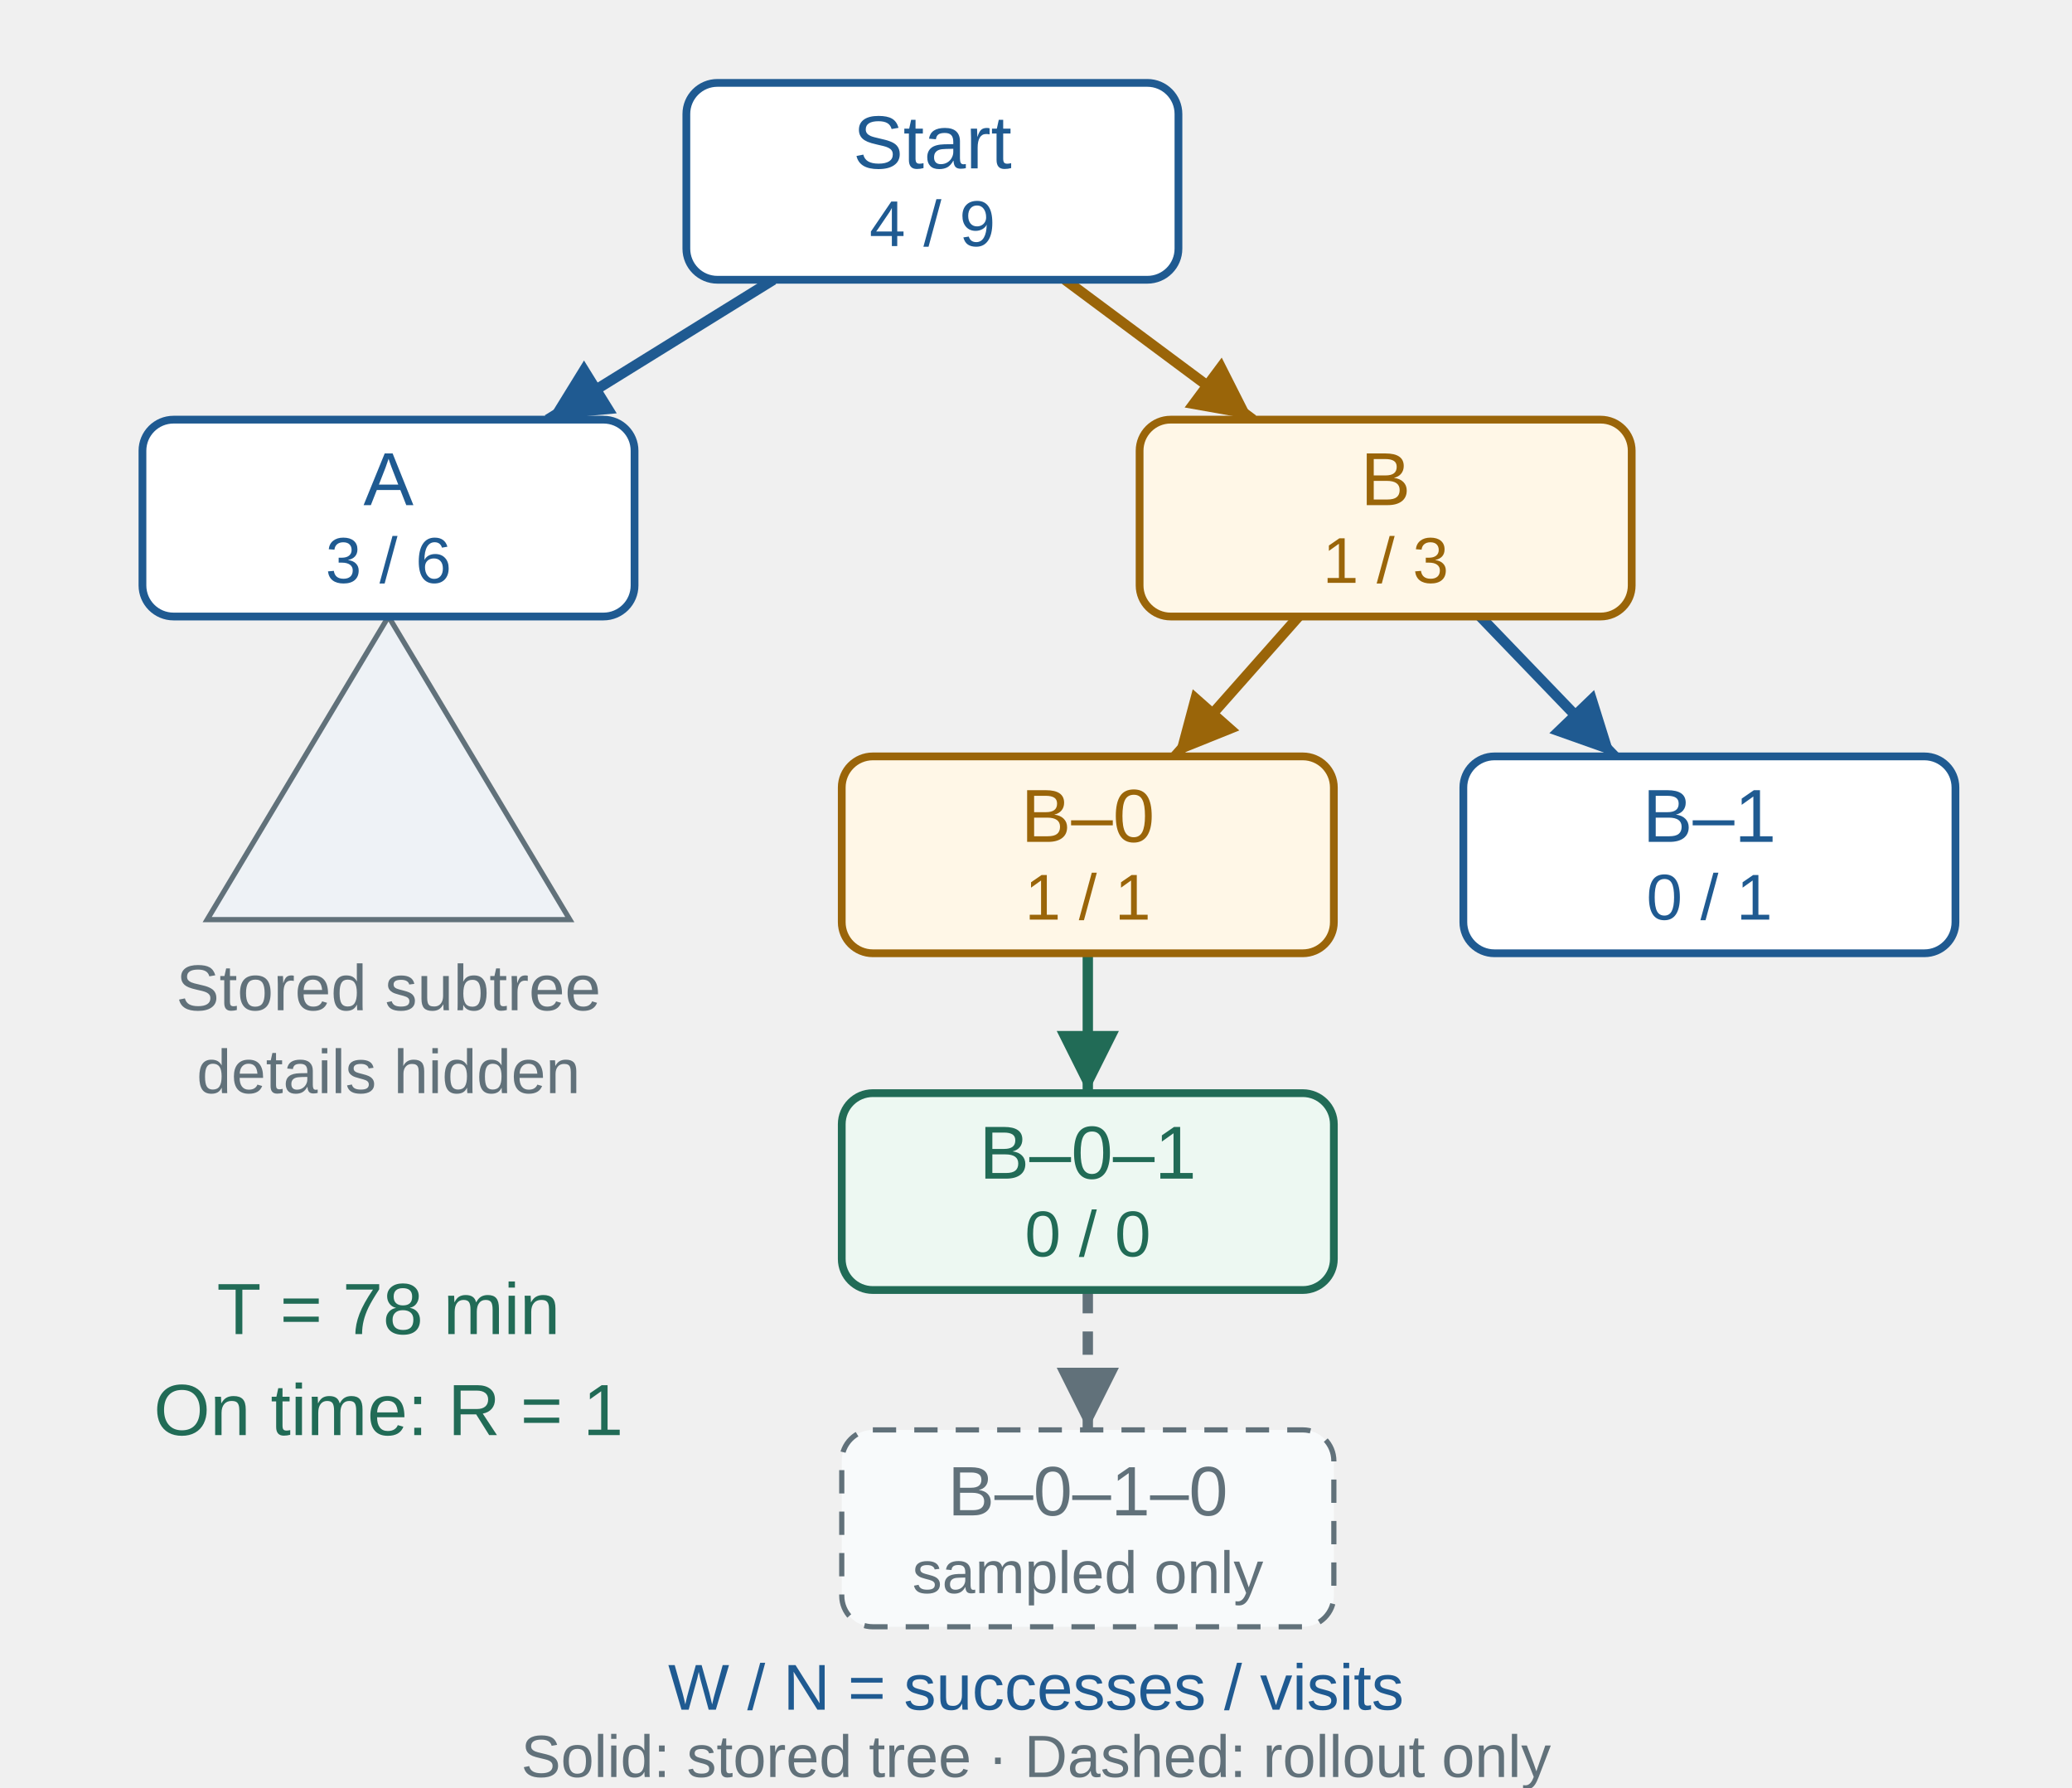
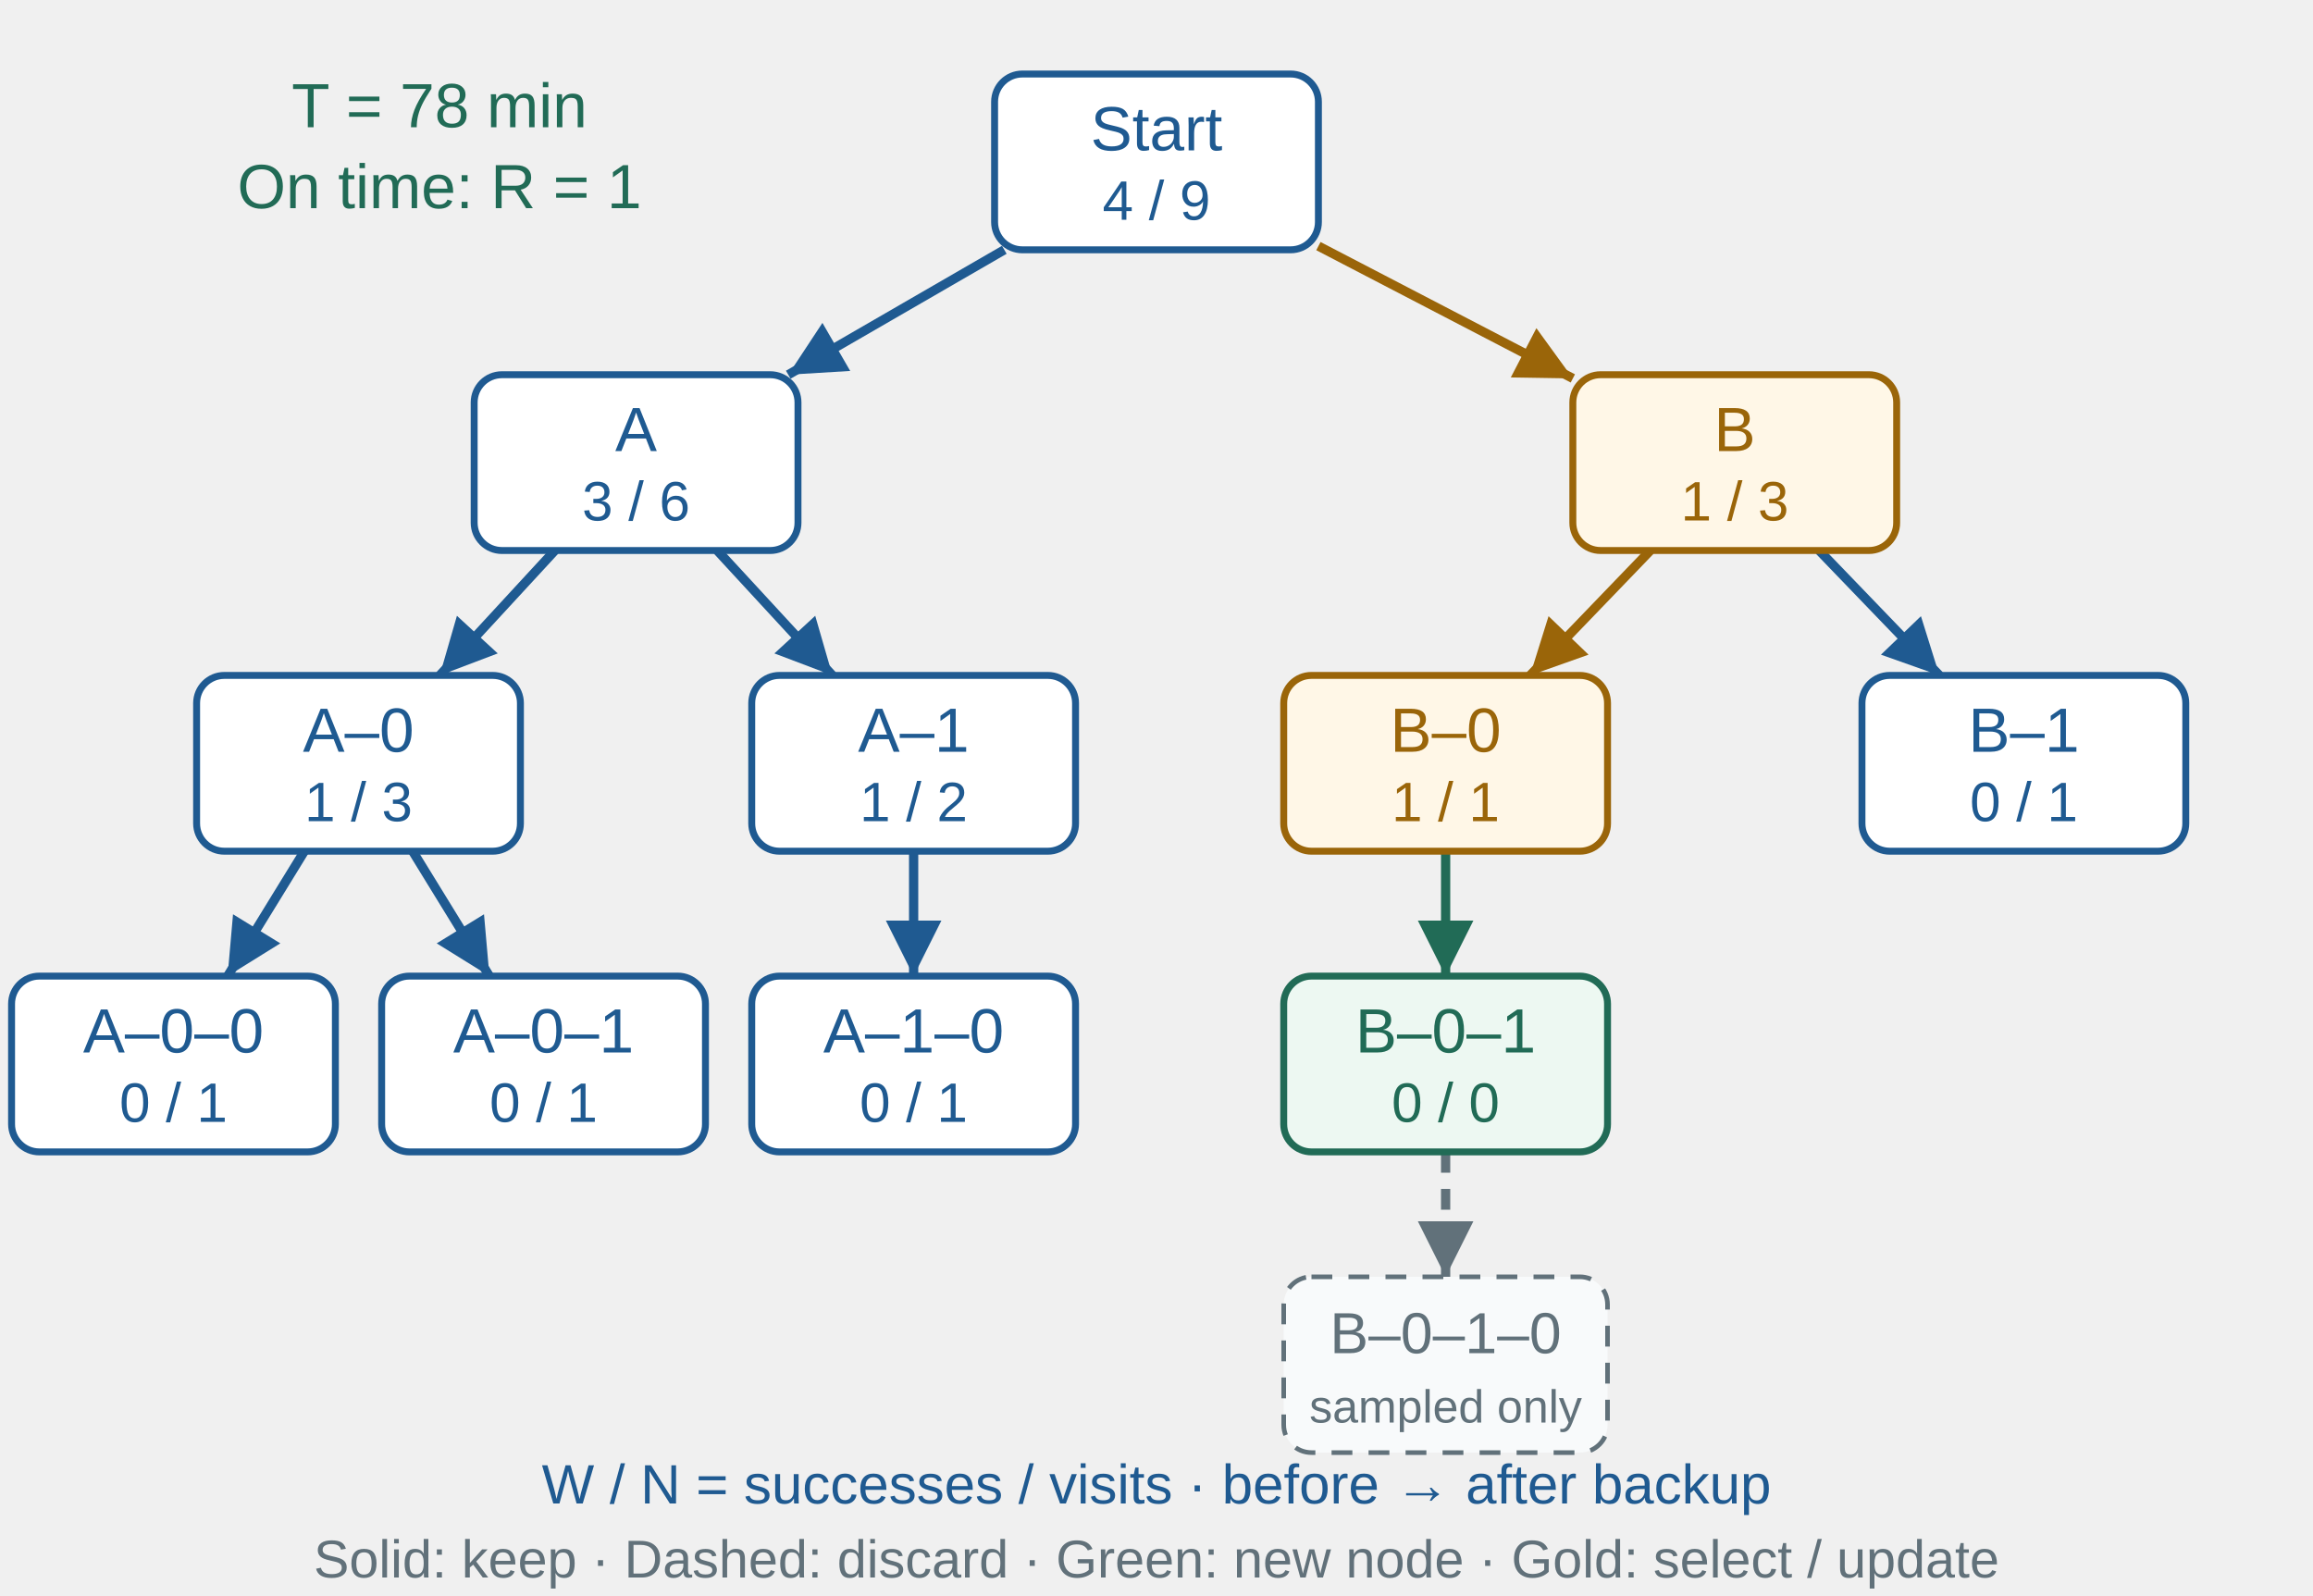
- <svg xmlns="http://www.w3.org/2000/svg" viewBox="0 0 800 690" role="img" aria-labelledby="title desc">
+ <svg xmlns="http://www.w3.org/2000/svg" viewBox="0 0 1000 690" role="img" aria-labelledby="title desc">
  <defs>
    <marker id="blue" viewBox="0 0 10 10" refX="10" refY="5" markerWidth="6" markerHeight="6" orient="auto-start-reverse">
      <path d="M0 0 L10 5 L0 10 Z" fill="#1f5a91" />
    </marker>
    <marker id="gold" viewBox="0 0 10 10" refX="10" refY="5" markerWidth="6" markerHeight="6" orient="auto-start-reverse">
      <path d="M0 0 L10 5 L0 10 Z" fill="#9a6509" />
    </marker>
    <marker id="green" viewBox="0 0 10 10" refX="10" refY="5" markerWidth="6" markerHeight="6" orient="auto-start-reverse">
      <path d="M0 0 L10 5 L0 10 Z" fill="#216b56" />
    </marker>
    <marker id="red" viewBox="0 0 10 10" refX="10" refY="5" markerWidth="6" markerHeight="6" orient="auto-start-reverse">
      <path d="M0 0 L10 5 L0 10 Z" fill="#ac3543" />
    </marker>
    <marker id="gray" viewBox="0 0 10 10" refX="10" refY="5" markerWidth="6" markerHeight="6" orient="auto-start-reverse">
      <path d="M0 0 L10 5 L0 10 Z" fill="#61717a" />
    </marker>
  </defs>
  <g font-family="Arial, sans-serif" text-anchor="middle">
-     <path d="M298.6 108.0 L211.4 162.0" fill="none" stroke="#1f5a91" stroke-width="4" marker-end="url(#blue)" />
-     <path d="M411.2 108.0 L483.8 162.0" fill="none" stroke="#9a6509" stroke-width="4" marker-end="url(#gold)" />
-     <path d="M501.4 238.0 L453.6 292.0" fill="none" stroke="#9a6509" stroke-width="4" marker-end="url(#gold)" />
-     <path d="M571.5 238.0 L623.5 292.0" fill="none" stroke="#1f5a91" stroke-width="4" marker-end="url(#blue)" />
-     <path d="M420.0 368.0 L420.0 422.0" fill="none" stroke="#216b56" stroke-width="4" marker-end="url(#green)" />
-     <path d="M420.0 498.0 L420.0 552.0" fill="none" stroke="#61717a" stroke-width="4" stroke-dasharray="9 7" marker-end="url(#gray)" />
-     <path d="M150 238 L80 355 L220 355 Z" fill="#eef2f6" stroke="#61717a" stroke-width="2" />
-     <text x="150" y="390" font-size="25" fill="#61717a">Stored subtree</text>
-     <text x="150" y="422" font-size="24" fill="#61717a">details hidden</text>
-     <rect x="265" y="32" width="190" height="76" rx="12" fill="white" stroke="#1f5a91" stroke-width="3" />
-     <text x="360" y="65" font-size="29" fill="#1f5a91">Start</text>
-     <text x="360" y="95" font-size="25" fill="#1f5a91">4 / 9</text>
-     <rect x="55" y="162" width="190" height="76" rx="12" fill="white" stroke="#1f5a91" stroke-width="3" />
-     <text x="150" y="195" font-size="29" fill="#1f5a91">A</text>
-     <text x="150" y="225" font-size="25" fill="#1f5a91">3 / 6</text>
-     <rect x="440" y="162" width="190" height="76" rx="12" fill="#fff7e7" stroke="#9a6509" stroke-width="3" />
-     <text x="535" y="195" font-size="29" fill="#9a6509">B</text>
-     <text x="535" y="225" font-size="25" fill="#9a6509">1 / 3</text>
-     <rect x="325" y="292" width="190" height="76" rx="12" fill="#fff7e7" stroke="#9a6509" stroke-width="3" />
-     <text x="420" y="325" font-size="29" fill="#9a6509">B–0</text>
-     <text x="420" y="355" font-size="25" fill="#9a6509">1 / 1</text>
-     <rect x="565" y="292" width="190" height="76" rx="12" fill="white" stroke="#1f5a91" stroke-width="3" />
-     <text x="660" y="325" font-size="29" fill="#1f5a91">B–1</text>
-     <text x="660" y="355" font-size="25" fill="#1f5a91">0 / 1</text>
-     <rect x="325" y="422" width="190" height="76" rx="12" fill="#edf8f2" stroke="#216b56" stroke-width="3" />
-     <text x="420" y="455" font-size="29" fill="#216b56">B–0–1</text>
-     <text x="420" y="485" font-size="25" fill="#216b56">0 / 0</text>
-     <rect x="325" y="552" width="190" height="76" rx="12" fill="#f8fafb" stroke="#61717a" stroke-width="2" stroke-dasharray="9 7" />
-     <text x="420" y="585" font-size="27" fill="#61717a">B–0–1–0</text>
-     <text x="420" y="615" font-size="23" fill="#61717a">sampled only</text>
-     <text x="150" y="515" font-size="28" fill="#216b56">T = 78 min</text>
-     <text x="150" y="554" font-size="28" fill="#216b56">On time: R = 1</text>
-     <text x="400" y="660" font-size="25" fill="#1f5a91">W / N = successes / visits</text>
-     <text x="400" y="686" font-size="23" fill="#61717a">Solid: stored tree · Dashed: rollout only</text>
+     <path d="M434.2 108.0 L340.8 162.0" fill="none" stroke="#1f5a91" stroke-width="4" marker-end="url(#blue)" />
+     <path d="M570.0 106.4 L680.0 163.6" fill="none" stroke="#9a6509" stroke-width="4" marker-end="url(#gold)" />
+     <path d="M239.9 238.0 L190.1 292.0" fill="none" stroke="#1f5a91" stroke-width="4" marker-end="url(#blue)" />
+     <path d="M310.1 238.0 L359.9 292.0" fill="none" stroke="#1f5a91" stroke-width="4" marker-end="url(#blue)" />
+     <path d="M131.6 368.0 L98.4 422.0" fill="none" stroke="#1f5a91" stroke-width="4" marker-end="url(#blue)" />
+     <path d="M395.0 368.0 L395.0 422.0" fill="none" stroke="#1f5a91" stroke-width="4" marker-end="url(#blue)" />
+     <path d="M713.5 238.0 L661.5 292.0" fill="none" stroke="#9a6509" stroke-width="4" marker-end="url(#gold)" />
+     <path d="M786.5 238.0 L838.5 292.0" fill="none" stroke="#1f5a91" stroke-width="4" marker-end="url(#blue)" />
+     <path d="M178.4 368.0 L211.6 422.0" fill="none" stroke="#1f5a91" stroke-width="4" marker-end="url(#blue)" />
+     <path d="M625.0 368.0 L625.0 422.0" fill="none" stroke="#216b56" stroke-width="4" marker-end="url(#green)" />
+     <path d="M625.0 498.0 L625.0 552.0" fill="none" stroke="#61717a" stroke-width="4" stroke-dasharray="9 7" marker-end="url(#gray)" />
+     <rect x="430" y="32" width="140" height="76" rx="12" fill="white" stroke="#1f5a91" stroke-width="3" />
+     <text x="500" y="65" font-size="27" fill="#1f5a91">Start</text>
+     <text x="500" y="95" font-size="24" fill="#1f5a91">4 / 9</text>
+     <rect x="205" y="162" width="140" height="76" rx="12" fill="white" stroke="#1f5a91" stroke-width="3" />
+     <text x="275" y="195" font-size="27" fill="#1f5a91">A</text>
+     <text x="275" y="225" font-size="24" fill="#1f5a91">3 / 6</text>
+     <rect x="680" y="162" width="140" height="76" rx="12" fill="#fff7e7" stroke="#9a6509" stroke-width="3" />
+     <text x="750" y="195" font-size="27" fill="#9a6509">B</text>
+     <text x="750" y="225" font-size="24" fill="#9a6509">1 / 3</text>
+     <rect x="85" y="292" width="140" height="76" rx="12" fill="white" stroke="#1f5a91" stroke-width="3" />
+     <text x="155" y="325" font-size="27" fill="#1f5a91">A–0</text>
+     <text x="155" y="355" font-size="24" fill="#1f5a91">1 / 3</text>
+     <rect x="325" y="292" width="140" height="76" rx="12" fill="white" stroke="#1f5a91" stroke-width="3" />
+     <text x="395" y="325" font-size="27" fill="#1f5a91">A–1</text>
+     <text x="395" y="355" font-size="24" fill="#1f5a91">1 / 2</text>
+     <rect x="5" y="422" width="140" height="76" rx="12" fill="white" stroke="#1f5a91" stroke-width="3" />
+     <text x="75" y="455" font-size="27" fill="#1f5a91">A–0–0</text>
+     <text x="75" y="485" font-size="24" fill="#1f5a91">0 / 1</text>
+     <rect x="325" y="422" width="140" height="76" rx="12" fill="white" stroke="#1f5a91" stroke-width="3" />
+     <text x="395" y="455" font-size="27" fill="#1f5a91">A–1–0</text>
+     <text x="395" y="485" font-size="24" fill="#1f5a91">0 / 1</text>
+     <rect x="555" y="292" width="140" height="76" rx="12" fill="#fff7e7" stroke="#9a6509" stroke-width="3" />
+     <text x="625" y="325" font-size="27" fill="#9a6509">B–0</text>
+     <text x="625" y="355" font-size="24" fill="#9a6509">1 / 1</text>
+     <rect x="805" y="292" width="140" height="76" rx="12" fill="white" stroke="#1f5a91" stroke-width="3" />
+     <text x="875" y="325" font-size="27" fill="#1f5a91">B–1</text>
+     <text x="875" y="355" font-size="24" fill="#1f5a91">0 / 1</text>
+     <rect x="165" y="422" width="140" height="76" rx="12" fill="white" stroke="#1f5a91" stroke-width="3" />
+     <text x="235" y="455" font-size="27" fill="#1f5a91">A–0–1</text>
+     <text x="235" y="485" font-size="24" fill="#1f5a91">0 / 1</text>
+     <rect x="555" y="422" width="140" height="76" rx="12" fill="#edf8f2" stroke="#216b56" stroke-width="3" />
+     <text x="625" y="455" font-size="27" fill="#216b56">B–0–1</text>
+     <text x="625" y="485" font-size="24" fill="#216b56">0 / 0</text>
+     <rect x="555" y="552" width="140" height="76" rx="12" fill="#f8fafb" stroke="#61717a" stroke-width="2" stroke-dasharray="9 7" />
+     <text x="625" y="585" font-size="25" fill="#61717a">B–0–1–0</text>
+     <text x="625" y="615" font-size="20" fill="#61717a">sampled only</text>
+     <text x="190" y="55" font-size="27" fill="#216b56">T = 78 min</text>
+     <text x="190" y="90" font-size="27" fill="#216b56">On time: R = 1</text>
+     <text x="500" y="650" font-size="24" fill="#1f5a91">W / N = successes / visits · before → after backup</text>
+     <text x="500" y="682" font-size="23" fill="#61717a">Solid: keep · Dashed: discard · Green: new node · Gold: select / update</text>
  </g>
</svg>
